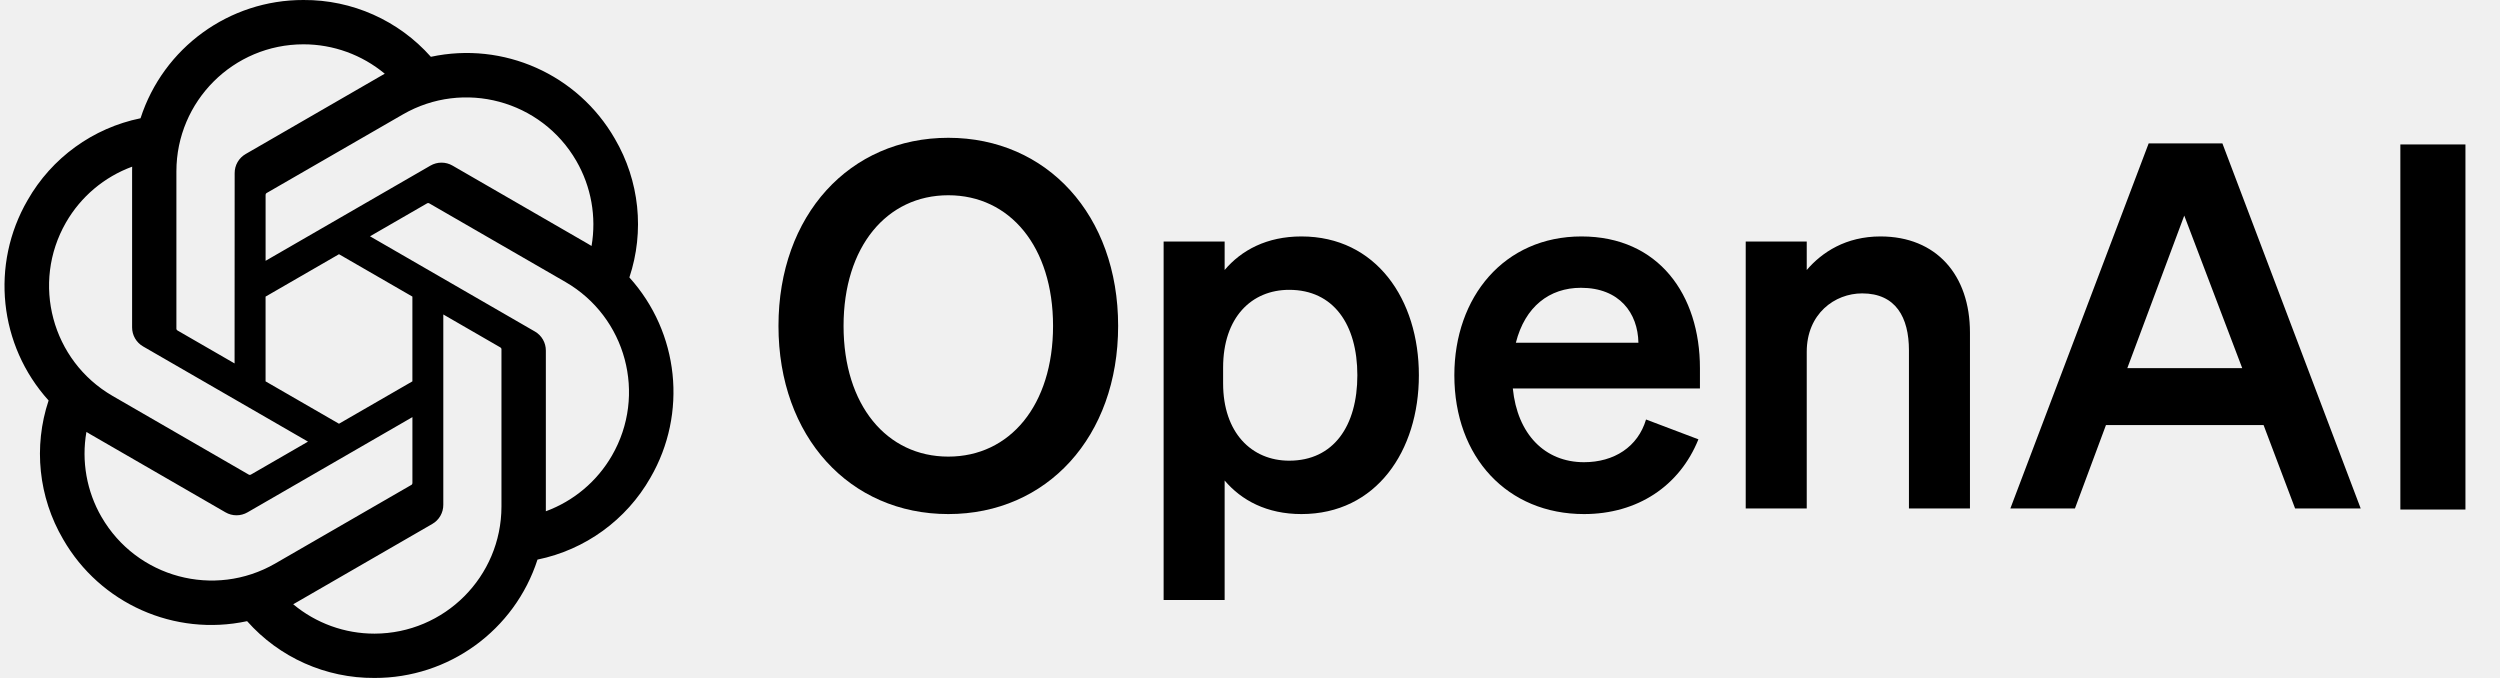
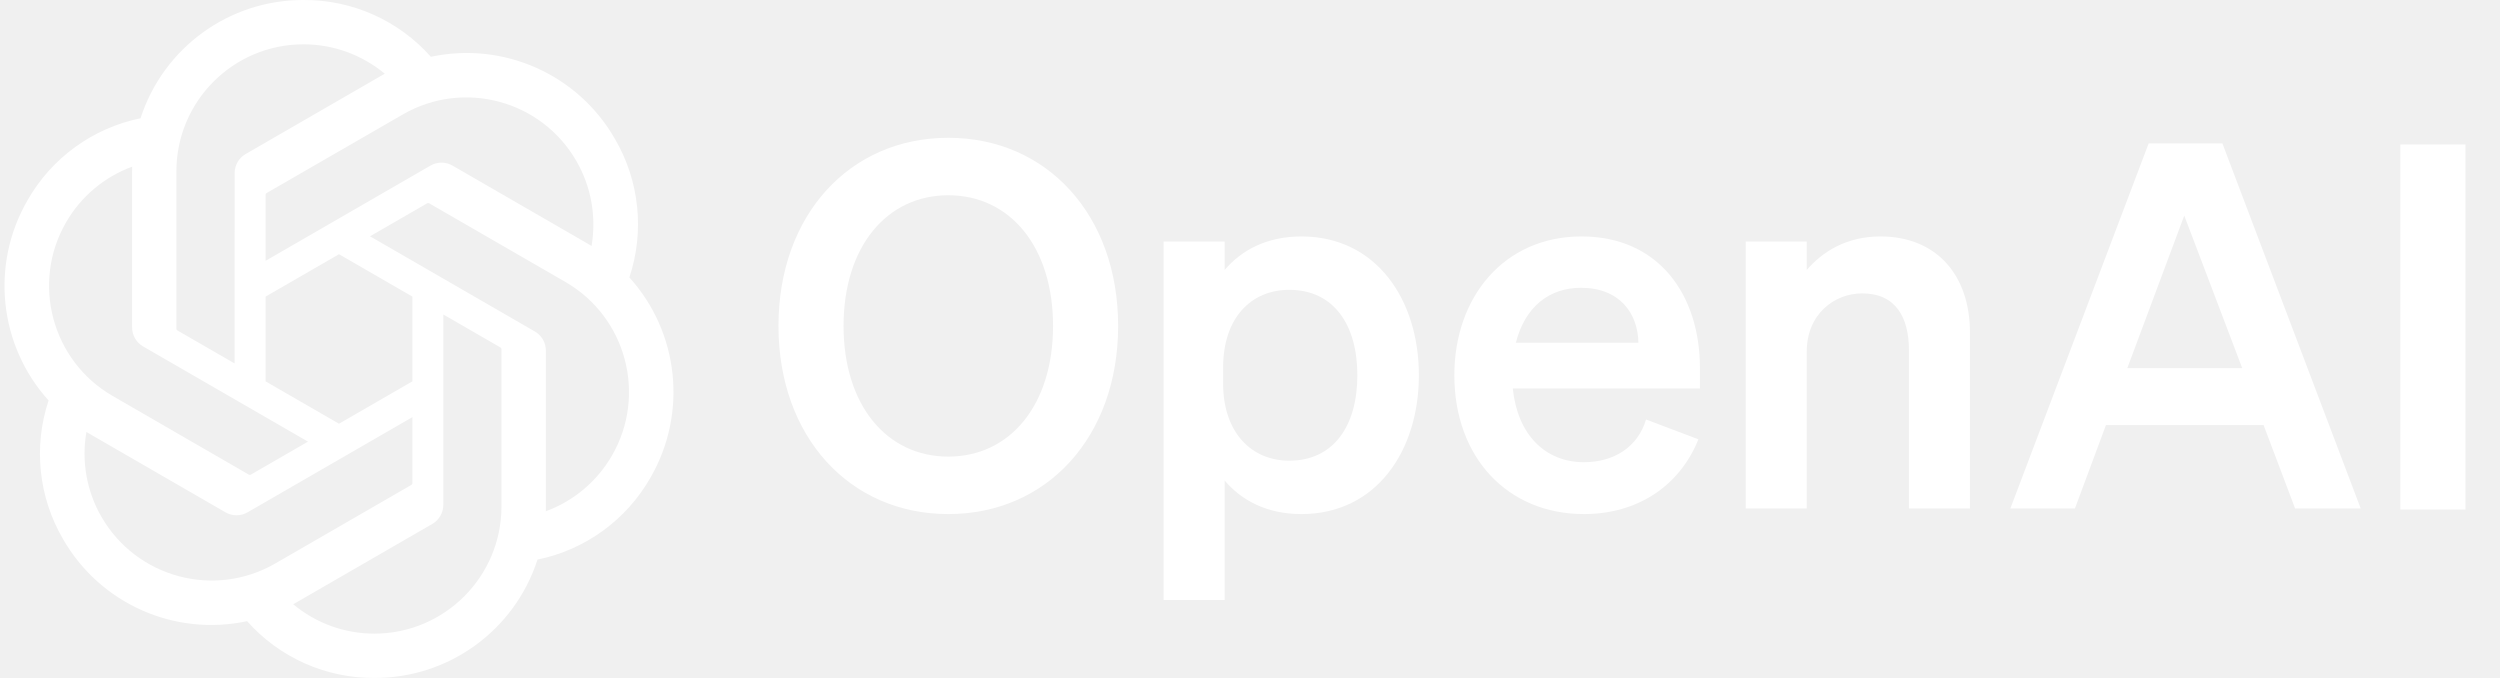
- <svg xmlns="http://www.w3.org/2000/svg" fill="none" viewBox="0 0 1180 320" class="a-icon--logo-text flex h-32" style="width:118;height:32;" data-new="" aria-hidden="true" data-v-67d7128c="">
-   <g fill="currentColor" data-v-67d7128c="">
-     <path d="m367.44 153.84c0 52.32 33.6 88.8 80.16 88.8s80.16-36.48 80.16-88.8-33.6-88.8-80.16-88.8-80.16 36.48-80.16 88.8zm129.6 0c0 37.44-20.4 61.68-49.44 61.68s-49.44-24.24-49.44-61.68 20.4-61.68 49.44-61.68 49.44 24.24 49.44 61.68z" />
-     <path d="m614.27 242.64c35.28 0 55.44-29.76 55.44-65.52s-20.16-65.52-55.44-65.52c-16.32 0-28.32 6.48-36.24 15.84v-13.44h-28.8v169.2h28.8v-56.4c7.92 9.36 19.92 15.84 36.24 15.84zm-36.96-69.12c0-23.76 13.44-36.72 31.2-36.72 20.88 0 32.16 16.32 32.16 40.32s-11.28 40.32-32.16 40.32c-17.76 0-31.2-13.2-31.2-36.48z" />
-     <path d="m747.65 242.64c25.2 0 45.12-13.2 54-35.28l-24.72-9.36c-3.84 12.96-15.12 20.16-29.28 20.16-18.48 0-31.44-13.2-33.6-34.8h88.32v-9.6c0-34.56-19.44-62.16-55.92-62.16s-60 28.56-60 65.52c0 38.88 25.2 65.52 61.2 65.52zm-1.44-106.8c18.24 0 26.88 12 27.12 25.92h-57.84c4.32-17.04 15.84-25.92 30.72-25.92z" />
-     <path d="m823.98 240h28.8v-73.92c0-18 13.2-27.6 26.16-27.6 15.84 0 22.08 11.28 22.08 26.88v74.64h28.8v-83.04c0-27.12-15.84-45.36-42.24-45.36-16.32 0-27.6 7.44-34.8 15.84v-13.44h-28.8z" />
-     <path d="m1014.17 67.68-65.28 172.32h30.48l14.64-39.36h74.4l14.88 39.36h30.96l-65.28-172.32zm16.8 34.08 27.36 72h-54.24z" />
-     <path d="m1163.69 68.18h-30.72v172.32h30.72z" />
-     <path d="m297.06 130.97c7.26-21.79 4.76-45.66-6.85-65.48-17.46-30.4-52.56-46.04-86.84-38.68-15.25-17.18-37.16-26.95-60.13-26.81-35.04-.08-66.13 22.48-76.91 55.82-22.51 4.61-41.94 18.7-53.31 38.67-17.59 30.32-13.58 68.54 9.92 94.54-7.26 21.79-4.76 45.66 6.85 65.48 17.46 30.4 52.56 46.04 86.84 38.68 15.24 17.18 37.16 26.95 60.13 26.8 35.06.09 66.16-22.49 76.94-55.86 22.51-4.61 41.94-18.7 53.31-38.67 17.57-30.32 13.55-68.51-9.94-94.51zm-120.28 168.11c-14.03.02-27.62-4.89-38.39-13.88.49-.26 1.34-.73 1.89-1.07l63.72-36.8c3.26-1.85 5.26-5.32 5.24-9.07v-89.83l26.93 15.55c.29.14.48.42.52.74v74.39c-.04 33.08-26.83 59.9-59.91 59.97zm-128.84-55.03c-7.03-12.14-9.56-26.37-7.15-40.18.47.28 1.3.79 1.89 1.13l63.72 36.8c3.23 1.89 7.23 1.89 10.47 0l77.79-44.92v31.1c.02.32-.13.63-.38.83l-64.41 37.19c-28.69 16.52-65.33 6.7-81.92-21.95zm-16.77-139.09c7-12.16 18.05-21.46 31.21-26.29 0 .55-.03 1.52-.03 2.2v73.61c-.02 3.74 1.98 7.21 5.23 9.06l77.79 44.91-26.93 15.55c-.27.18-.61.21-.91.08l-64.42-37.22c-28.63-16.58-38.45-53.21-21.95-81.89zm221.26 51.49-77.79-44.92 26.93-15.54c.27-.18.61-.21.91-.08l64.42 37.19c28.68 16.57 38.51 53.26 21.94 81.94-7.01 12.14-18.05 21.44-31.2 26.28v-75.81c.03-3.74-1.96-7.2-5.2-9.06zm26.8-40.34c-.47-.29-1.3-.79-1.89-1.13l-63.72-36.8c-3.23-1.89-7.23-1.89-10.47 0l-77.79 44.92v-31.1c-.02-.32.13-.63.38-.83l64.41-37.16c28.69-16.55 65.37-6.7 81.91 22 6.99 12.12 9.52 26.31 7.15 40.1zm-168.51 55.43-26.94-15.55c-.29-.14-.48-.42-.52-.74v-74.39c.02-33.12 26.89-59.96 60.01-59.94 14.01 0 27.57 4.92 38.34 13.88-.49.26-1.33.73-1.89 1.07l-63.72 36.8c-3.26 1.85-5.26 5.31-5.24 9.06l-.04 89.79zm14.63-31.54 34.65-20.01 34.65 20v40.01l-34.65 20-34.65-20z" />
-   </g>
+ <svg xmlns="http://www.w3.org/2000/svg" viewBox="0 0 1180 320" fill="white">
+   <path d="m367.44 153.84c0 52.32 33.6 88.8 80.16 88.8s80.16-36.48 80.16-88.8-33.6-88.8-80.16-88.8-80.16 36.48-80.16 88.8zm129.6 0c0 37.44-20.4 61.68-49.44 61.68s-49.44-24.24-49.44-61.68 20.4-61.68 49.44-61.68 49.44 24.24 49.44 61.68z" />
+   <path d="m614.27 242.64c35.28 0 55.44-29.76 55.44-65.52s-20.16-65.52-55.44-65.52c-16.32 0-28.32 6.48-36.24 15.84v-13.44h-28.8v169.2h28.8v-56.4c7.92 9.36 19.92 15.84 36.24 15.84zm-36.96-69.12c0-23.76 13.44-36.72 31.2-36.72 20.88 0 32.16 16.32 32.16 40.32s-11.28 40.32-32.16 40.32c-17.76 0-31.2-13.2-31.2-36.48z" />
+   <path d="m747.65 242.64c25.2 0 45.12-13.2 54-35.28l-24.72-9.36c-3.84 12.96-15.12 20.16-29.28 20.16-18.48 0-31.44-13.2-33.6-34.8h88.32v-9.6c0-34.56-19.44-62.16-55.92-62.16s-60 28.56-60 65.52c0 38.88 25.2 65.52 61.2 65.52zm-1.44-106.8c18.24 0 26.88 12 27.12 25.92h-57.84c4.32-17.04 15.84-25.92 30.72-25.92z" />
+   <path d="m823.98 240h28.8v-73.92c0-18 13.2-27.6 26.16-27.6 15.84 0 22.08 11.28 22.08 26.88v74.64h28.8v-83.04c0-27.12-15.84-45.36-42.24-45.36-16.32 0-27.6 7.44-34.8 15.84v-13.44h-28.8z" />
+   <path d="m1014.17 67.68-65.28 172.32h30.48l14.64-39.36h74.4l14.88 39.36h30.96l-65.28-172.32zm16.8 34.08 27.36 72h-54.24z" />
+   <path d="m1163.69 68.18h-30.72v172.32h30.72z" />
+   <path d="m297.06 130.97c7.26-21.79 4.76-45.66-6.85-65.48-17.46-30.4-52.56-46.04-86.84-38.68-15.25-17.18-37.16-26.95-60.13-26.81-35.04-.08-66.13 22.48-76.91 55.82-22.51 4.61-41.94 18.7-53.31 38.67-17.59 30.32-13.58 68.54 9.92 94.54-7.26 21.79-4.76 45.66 6.85 65.48 17.46 30.4 52.56 46.04 86.84 38.68 15.24 17.18 37.16 26.95 60.13 26.8 35.06.09 66.16-22.49 76.94-55.86 22.51-4.61 41.94-18.7 53.31-38.67 17.57-30.32 13.55-68.51-9.94-94.51zm-120.28 168.11c-14.03.02-27.62-4.89-38.39-13.88.49-.26 1.34-.73 1.89-1.07l63.72-36.8c3.26-1.85 5.26-5.32 5.24-9.07v-89.83l26.93 15.55c.29.14.48.42.52.74v74.39c-.04 33.08-26.83 59.9-59.91 59.97zm-128.84-55.03c-7.03-12.14-9.56-26.37-7.15-40.18.47.28 1.3.79 1.89 1.13l63.72 36.8c3.23 1.89 7.23 1.89 10.47 0l77.79-44.92v31.1c.02.32-.13.63-.38.83l-64.41 37.19c-28.69 16.52-65.33 6.7-81.92-21.95zm-16.77-139.09c7-12.16 18.05-21.46 31.21-26.29 0 .55-.03 1.52-.03 2.2v73.61c-.02 3.74 1.98 7.21 5.23 9.06l77.79 44.91-26.93 15.55c-.27.18-.61.21-.91.08l-64.42-37.22c-28.63-16.58-38.45-53.21-21.95-81.89zm221.26 51.49-77.79-44.92 26.93-15.54c.27-.18.61-.21.91-.08l64.42 37.19c28.68 16.57 38.51 53.26 21.94 81.94-7.01 12.14-18.05 21.44-31.2 26.28v-75.81c.03-3.74-1.96-7.2-5.2-9.06zm26.8-40.34c-.47-.29-1.3-.79-1.89-1.13l-63.72-36.8c-3.23-1.89-7.23-1.89-10.47 0l-77.79 44.92v-31.1c-.02-.32.13-.63.38-.83l64.41-37.16c28.69-16.55 65.37-6.7 81.91 22 6.99 12.12 9.52 26.31 7.15 40.1zm-168.51 55.43-26.94-15.55c-.29-.14-.48-.42-.52-.74v-74.39c.02-33.12 26.89-59.96 60.01-59.94 14.01 0 27.57 4.92 38.34 13.88-.49.26-1.33.73-1.89 1.07l-63.72 36.8c-3.26 1.85-5.26 5.31-5.24 9.06l-.04 89.79zm14.63-31.54 34.65-20.01 34.65 20v40.01l-34.65 20-34.65-20z" />
</svg>
